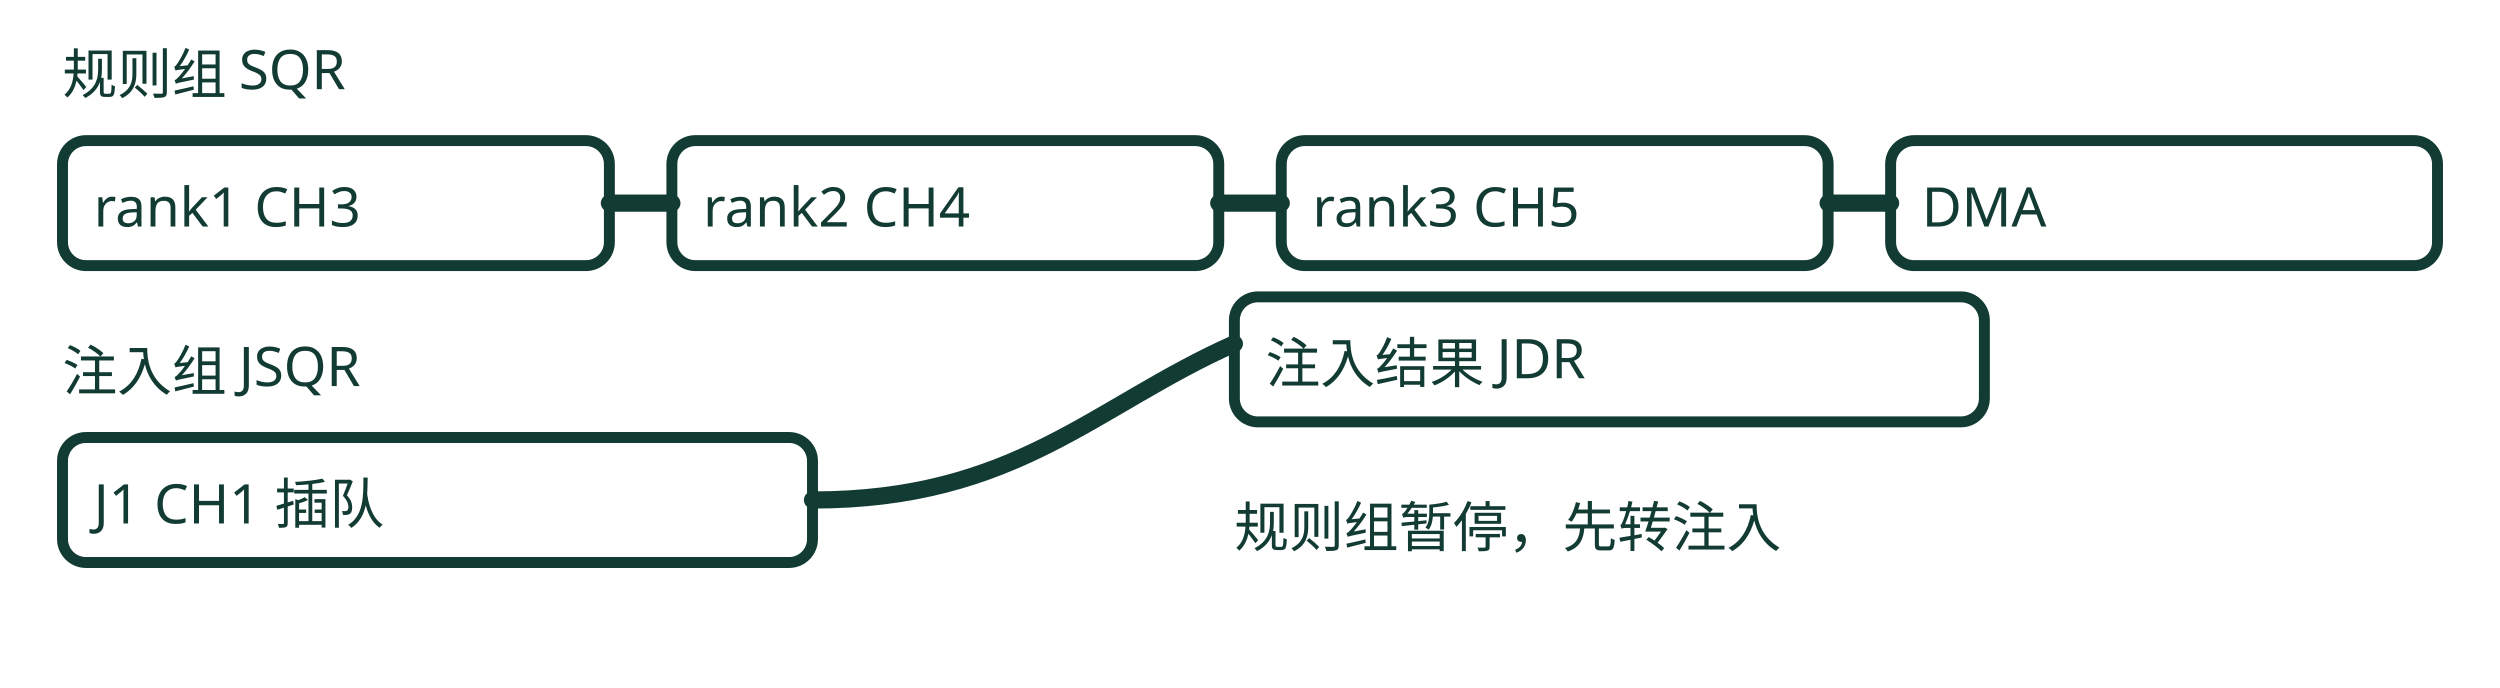
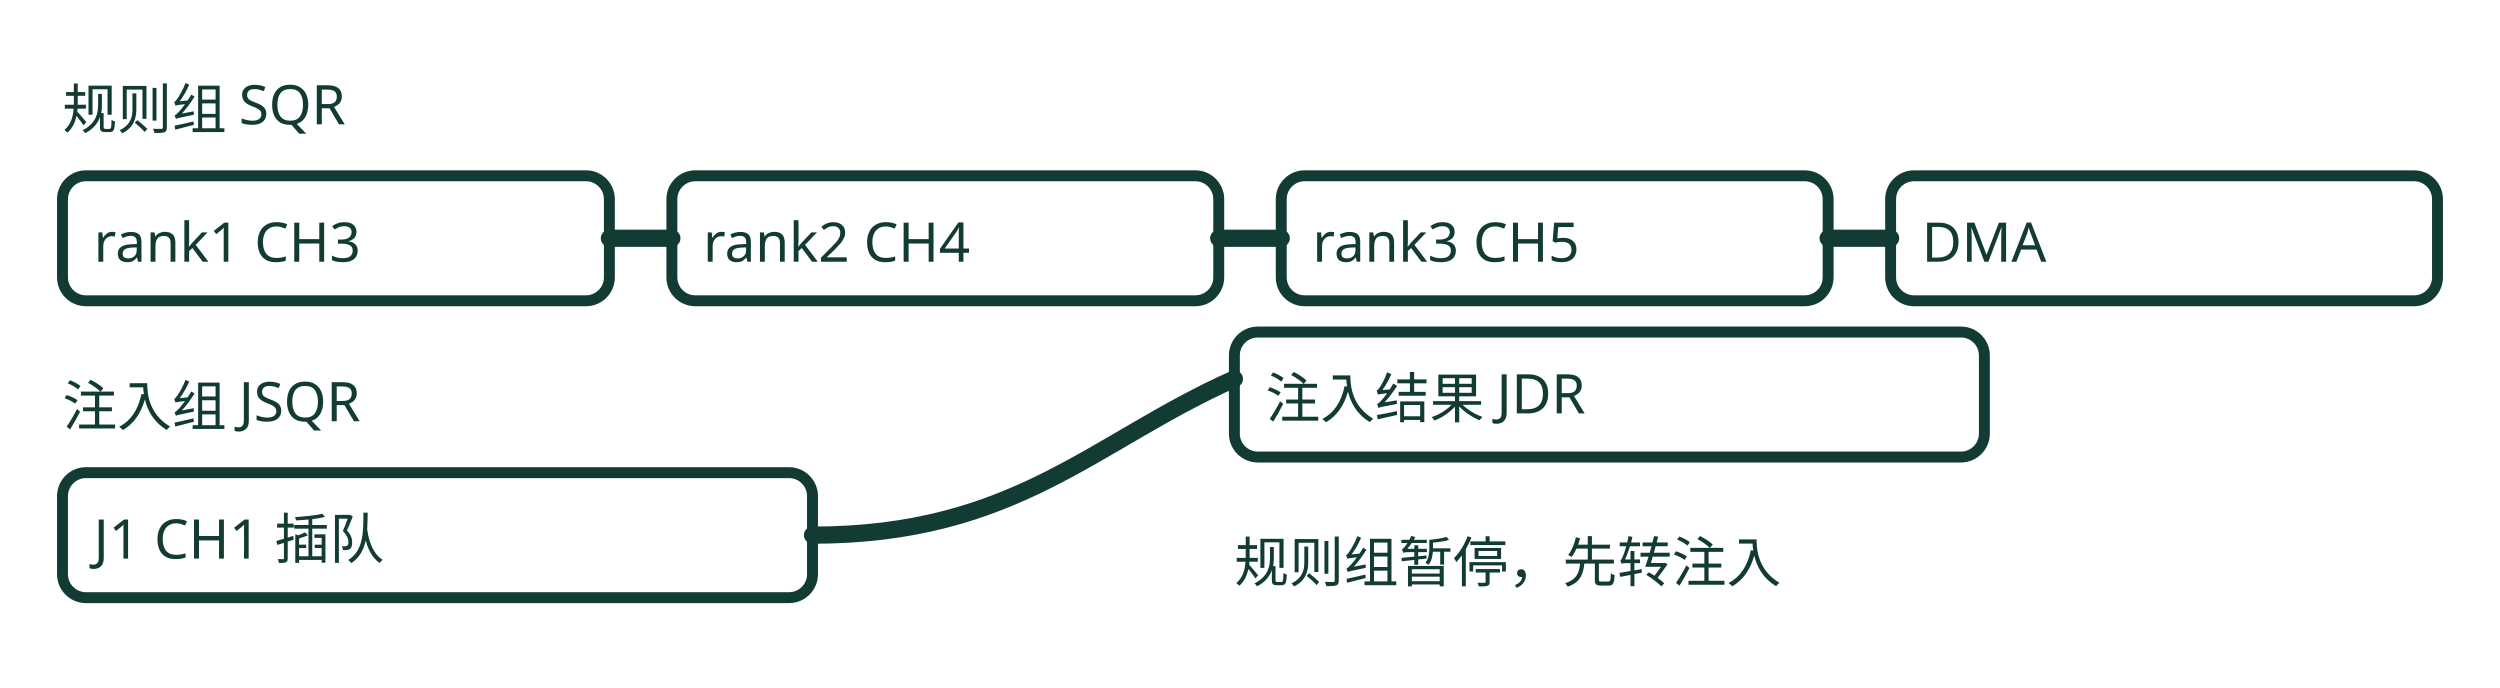
<svg xmlns="http://www.w3.org/2000/svg" viewBox="0 0 320 88" role="img" aria-label="ADC 规则组按 SQR 名次轮转并由 DMA 搬运；注入组可插队，结果进 JDR">
-   <g fill="none" stroke="var(--cover-ink, #123b33)" stroke-linecap="round" stroke-linejoin="round" stroke-width="1.4">
+   <g transform="translate(0,+4.5)" fill="none" stroke="var(--cover-ink, #123b33)" stroke-linecap="round" stroke-linejoin="round" stroke-width="1.4">
    <text x="8" y="12" font-size="7" font-family="sans-serif" fill="var(--cover-ink, #123b33)" stroke="none" text-anchor="start">规则组 SQR</text>
    <rect x="8" y="18" width="70" height="16" rx="3" stroke-width="1.4" />
    <text x="12" y="29" font-size="7" font-family="sans-serif" fill="var(--cover-ink, #123b33)" stroke="none" text-anchor="start">rank1 CH3</text>
    <path d="M78 26 L86 26" stroke-width="2.2" />
    <rect x="86" y="18" width="70" height="16" rx="3" stroke-width="1.4" />
    <text x="90" y="29" font-size="7" font-family="sans-serif" fill="var(--cover-ink, #123b33)" stroke="none" text-anchor="start">rank2 CH4</text>
    <path d="M156 26 L164 26" stroke-width="2.2" />
    <rect x="164" y="18" width="70" height="16" rx="3" stroke-width="1.4" />
    <text x="168" y="29" font-size="7" font-family="sans-serif" fill="var(--cover-ink, #123b33)" stroke="none" text-anchor="start">rank3 CH5</text>
    <path d="M234 26 L242 26" stroke-width="2.2" />
    <rect x="242" y="18" width="70" height="16" rx="3" stroke-width="1.4" />
    <text x="246" y="29" font-size="7" font-family="sans-serif" fill="var(--cover-ink, #123b33)" stroke="none" text-anchor="start">DMA</text>
    <text x="8" y="50" font-size="7" font-family="sans-serif" fill="var(--cover-ink, #123b33)" stroke="none" text-anchor="start">注入组 JSQR</text>
    <rect x="8" y="56" width="96" height="16" rx="3" stroke-width="1.4" />
    <text x="12" y="67" font-size="7" font-family="sans-serif" fill="var(--cover-ink, #123b33)" stroke="none" text-anchor="start">J1 CH1 插队</text>
    <path d="M104 64 C 130 64, 140 52, 158 44" stroke-width="2.2" />
    <rect x="158" y="38" width="96" height="16" rx="3" stroke-width="1.4" />
    <text x="162" y="49" font-size="7" font-family="sans-serif" fill="var(--cover-ink, #123b33)" stroke="none" text-anchor="start">注入结果 JDR</text>
    <text x="158" y="70" font-size="7" font-family="sans-serif" fill="var(--cover-ink, #123b33)" stroke="none" text-anchor="start">规则组暂停，先转注入</text>
  </g>
</svg>
